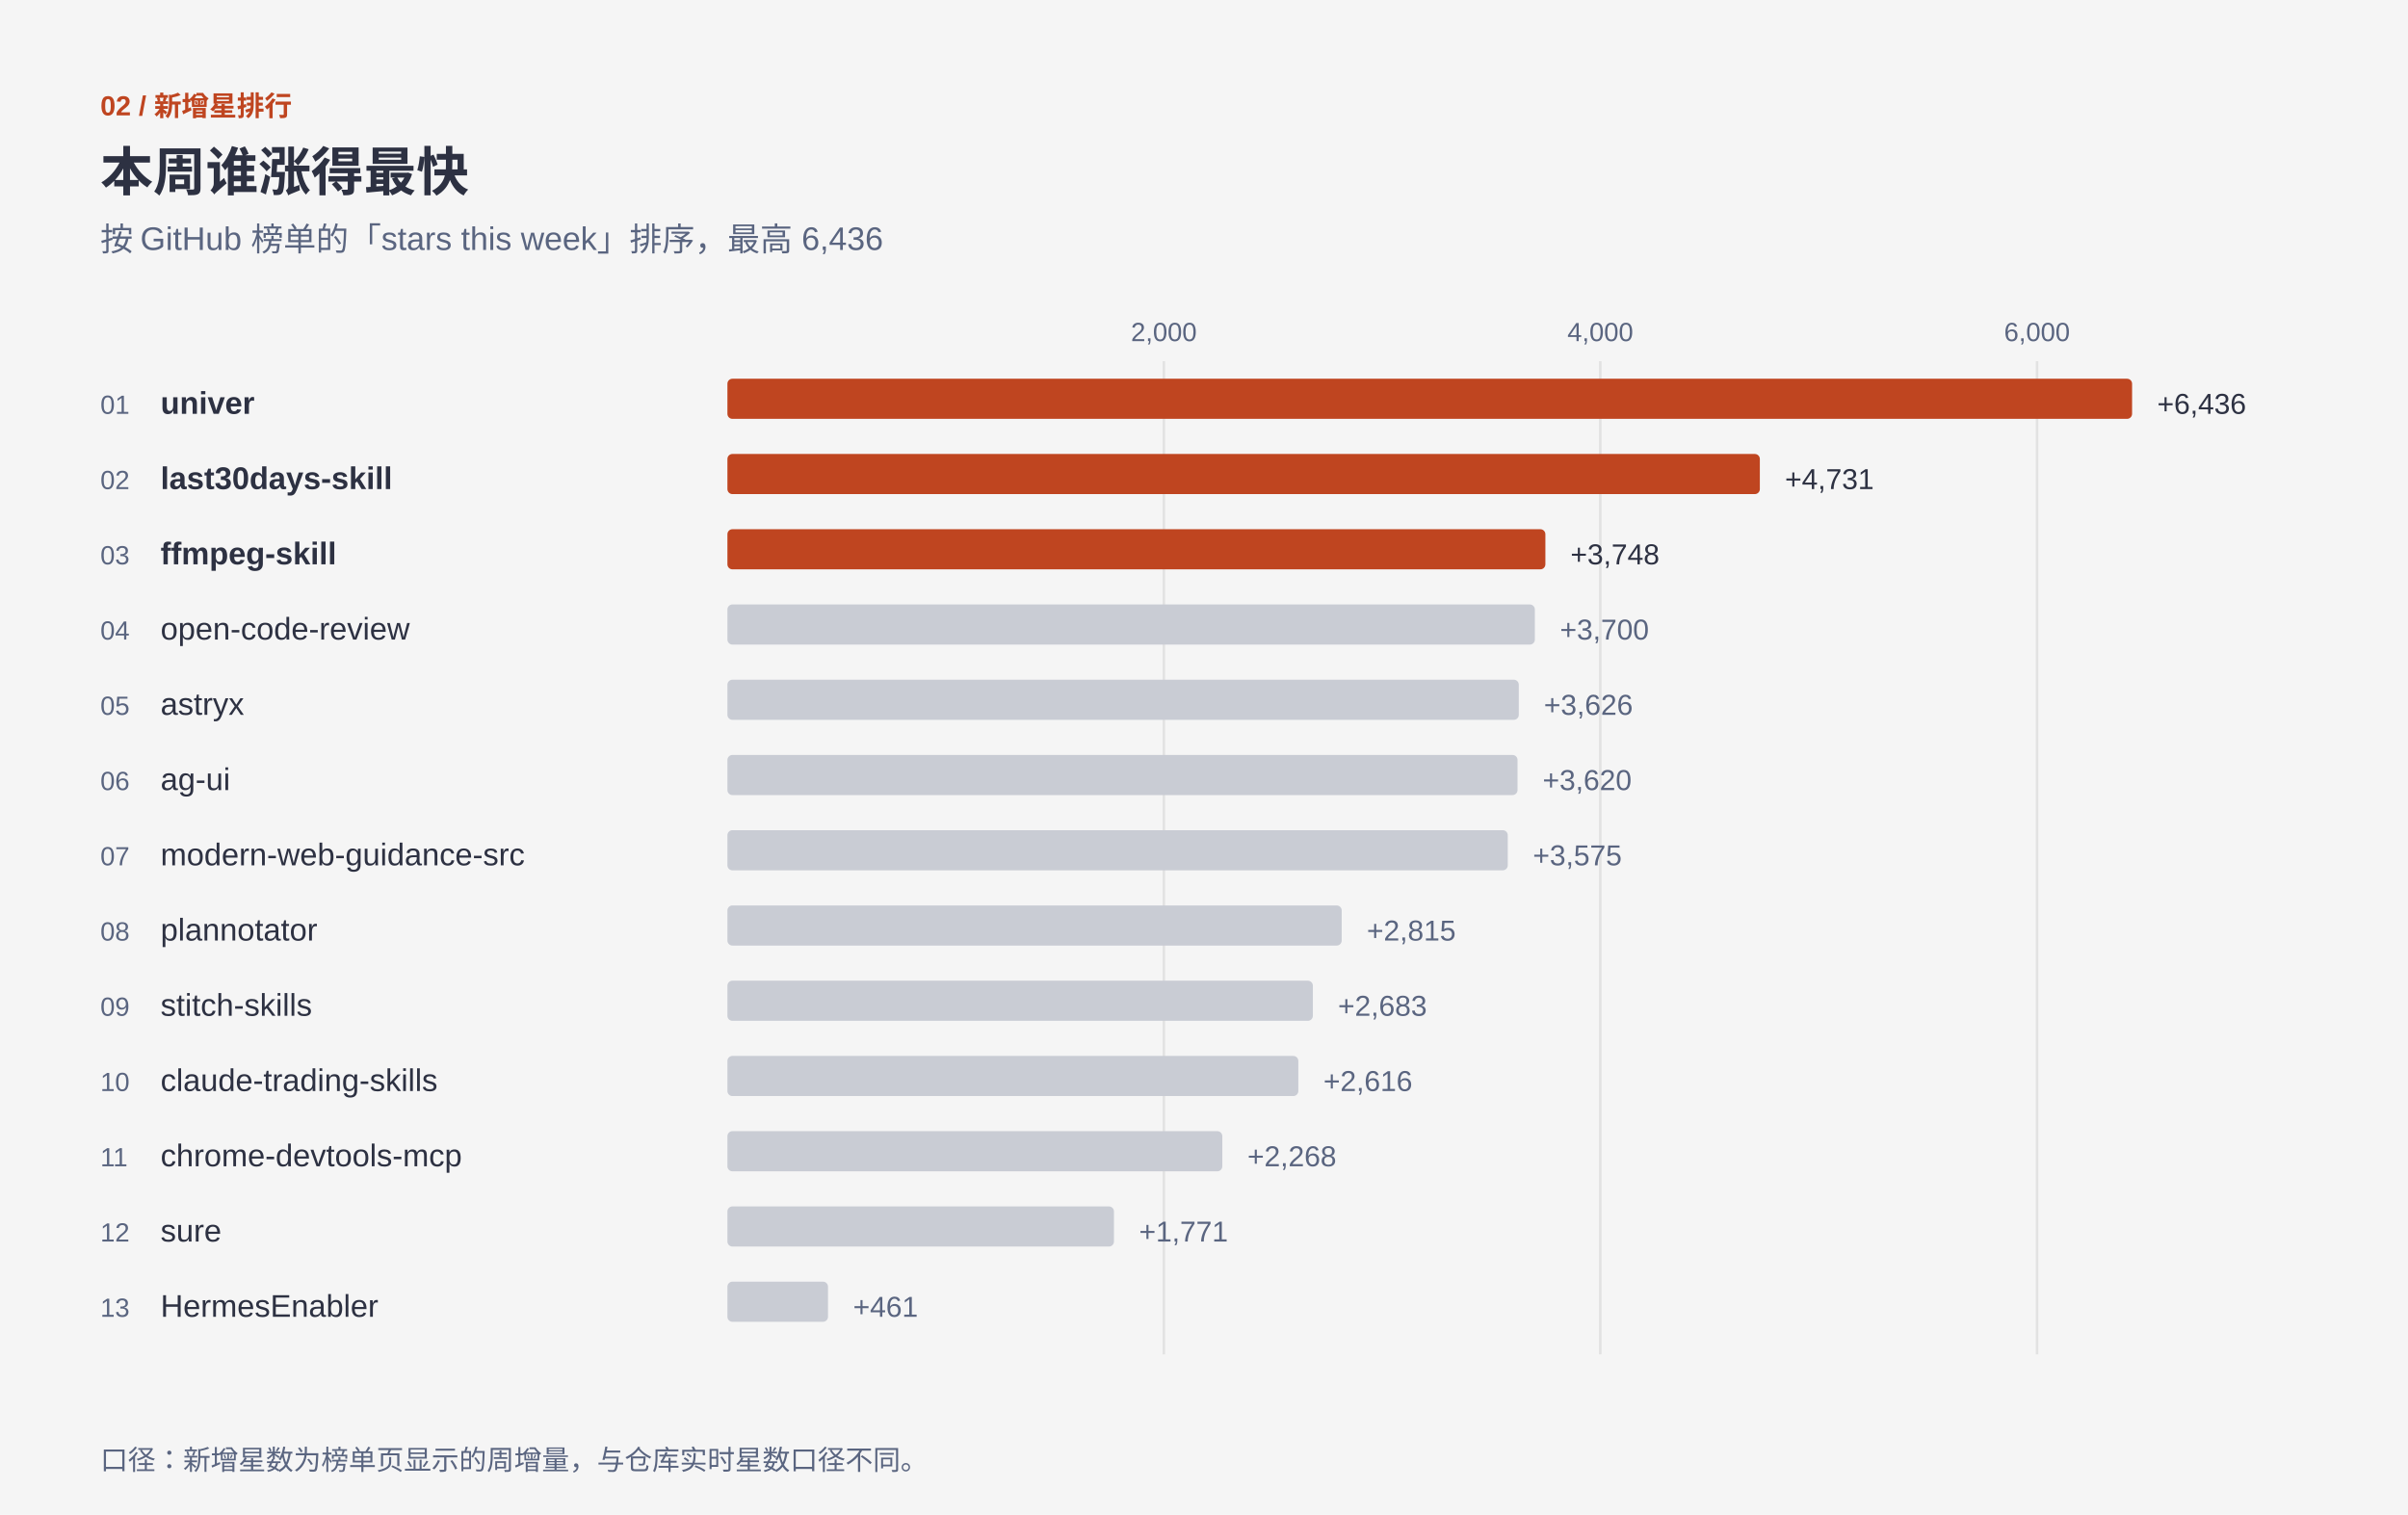
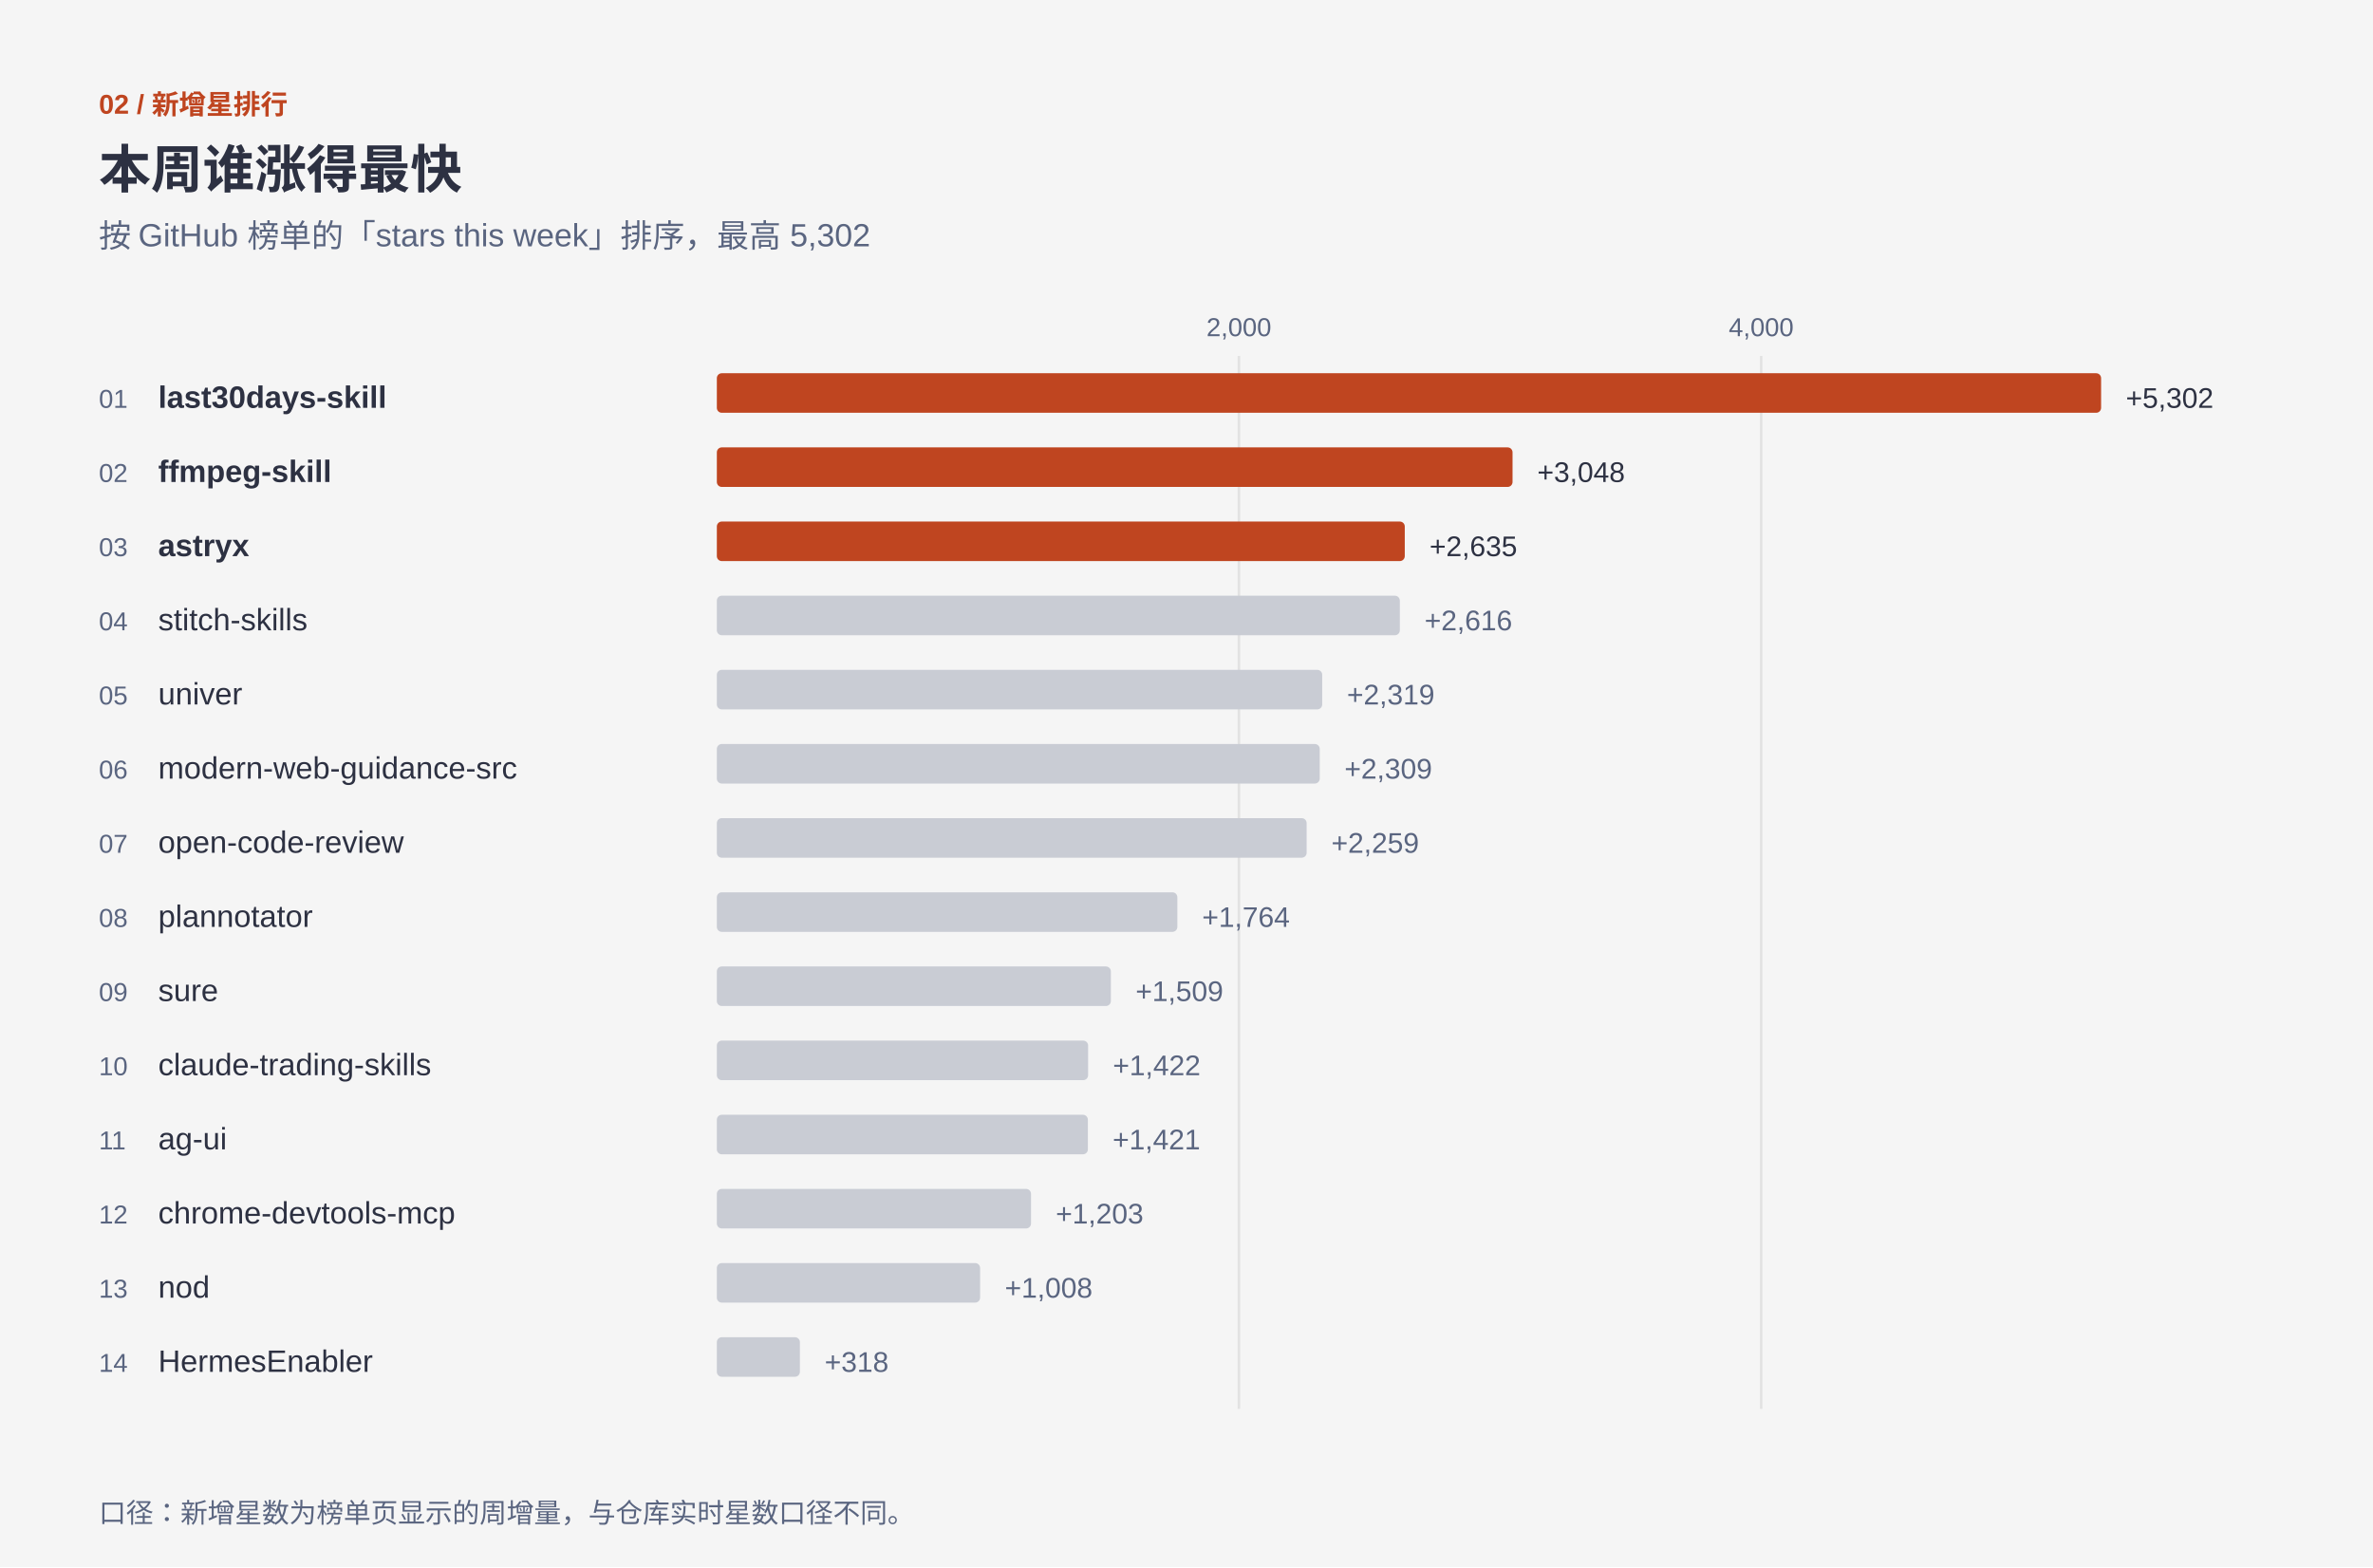
- <svg xmlns="http://www.w3.org/2000/svg" width="960" height="604" viewBox="0 0 960 604" role="img" aria-labelledby="t d" font-family="PingFang SC, Hiragino Sans GB, Helvetica Neue, Arial, sans-serif">
-   <rect width="960" height="604" fill="#f5f5f5" />
+ <svg xmlns="http://www.w3.org/2000/svg" width="960" height="634" viewBox="0 0 960 634" role="img" aria-labelledby="t d" font-family="PingFang SC, Hiragino Sans GB, Helvetica Neue, Arial, sans-serif">
+   <rect width="960" height="634" fill="#f5f5f5" />
  <text x="40.0" y="46.0" font-size="11" fill="#bf4520" text-anchor="start" font-weight="600">02 / 新增星排行</text>
  <text x="40.0" y="76.0" font-size="21" fill="#2d3142" text-anchor="start" font-weight="600">本周谁涨得最快</text>
-   <text x="40.0" y="100.0" font-size="13" fill="#5a6580" text-anchor="start" font-weight="400">按 GitHub 榜单的「stars this week」排序，最高 6,436</text>
-   <line x1="464.0" y1="144.0" x2="464.0" y2="540.0" stroke="#e2e2e2" stroke-width="1" />
-   <text x="464.0" y="136.0" font-size="10.5" fill="#5a6580" text-anchor="middle" font-weight="400">2,000</text>
-   <line x1="638.0" y1="144.0" x2="638.0" y2="540.0" stroke="#e2e2e2" stroke-width="1" />
-   <text x="638.0" y="136.0" font-size="10.5" fill="#5a6580" text-anchor="middle" font-weight="400">4,000</text>
-   <line x1="812.1" y1="144.0" x2="812.1" y2="540.0" stroke="#e2e2e2" stroke-width="1" />
-   <text x="812.1" y="136.0" font-size="10.5" fill="#5a6580" text-anchor="middle" font-weight="400">6,000</text>
+   <text x="40.0" y="100.0" font-size="13" fill="#5a6580" text-anchor="start" font-weight="400">按 GitHub 榜单的「stars this week」排序，最高 5,302</text>
+   <line x1="501.2" y1="144.0" x2="501.2" y2="570.0" stroke="#e2e2e2" stroke-width="1" />
+   <text x="501.2" y="136.0" font-size="10.5" fill="#5a6580" text-anchor="middle" font-weight="400">2,000</text>
+   <line x1="712.5" y1="144.0" x2="712.5" y2="570.0" stroke="#e2e2e2" stroke-width="1" />
+   <text x="712.5" y="136.0" font-size="10.5" fill="#5a6580" text-anchor="middle" font-weight="400">4,000</text>
  <text x="40.0" y="165.0" font-size="10.5" fill="#5a6580" text-anchor="start" font-weight="400">01</text>
-   <text x="64.0" y="165.0" font-size="12.5" fill="#2d3142" text-anchor="start" font-weight="600">univer</text>
+   <text x="64.0" y="165.0" font-size="12.5" fill="#2d3142" text-anchor="start" font-weight="600">last30days-skill</text>
  <rect x="290.0" y="151.0" width="560.0" height="16.0" rx="2" fill="#bf4520" />
-   <text x="860.0" y="165.0" font-size="11.5" fill="#2d3142" text-anchor="start" font-weight="500">+6,436</text>
+   <text x="860.0" y="165.0" font-size="11.5" fill="#2d3142" text-anchor="start" font-weight="500">+5,302</text>
  <text x="40.0" y="195.0" font-size="10.5" fill="#5a6580" text-anchor="start" font-weight="400">02</text>
-   <text x="64.0" y="195.0" font-size="12.5" fill="#2d3142" text-anchor="start" font-weight="600">last30days-skill</text>
-   <rect x="290.0" y="181.0" width="411.6" height="16.0" rx="2" fill="#bf4520" />
-   <text x="711.6" y="195.0" font-size="11.5" fill="#2d3142" text-anchor="start" font-weight="500">+4,731</text>
+   <text x="64.0" y="195.0" font-size="12.5" fill="#2d3142" text-anchor="start" font-weight="600">ffmpeg-skill</text>
+   <rect x="290.0" y="181.0" width="321.9" height="16.0" rx="2" fill="#bf4520" />
+   <text x="621.9" y="195.0" font-size="11.5" fill="#2d3142" text-anchor="start" font-weight="500">+3,048</text>
  <text x="40.0" y="225.0" font-size="10.5" fill="#5a6580" text-anchor="start" font-weight="400">03</text>
-   <text x="64.0" y="225.0" font-size="12.5" fill="#2d3142" text-anchor="start" font-weight="600">ffmpeg-skill</text>
-   <rect x="290.0" y="211.0" width="326.1" height="16.0" rx="2" fill="#bf4520" />
-   <text x="626.1" y="225.0" font-size="11.5" fill="#2d3142" text-anchor="start" font-weight="500">+3,748</text>
+   <text x="64.0" y="225.0" font-size="12.5" fill="#2d3142" text-anchor="start" font-weight="600">astryx</text>
+   <rect x="290.0" y="211.0" width="278.3" height="16.0" rx="2" fill="#bf4520" />
+   <text x="578.3" y="225.0" font-size="11.5" fill="#2d3142" text-anchor="start" font-weight="500">+2,635</text>
  <text x="40.0" y="255.0" font-size="10.5" fill="#5a6580" text-anchor="start" font-weight="400">04</text>
-   <text x="64.0" y="255.0" font-size="12.5" fill="#2d3142" text-anchor="start" font-weight="400">open-code-review</text>
-   <rect x="290.0" y="241.0" width="321.9" height="16.0" rx="2" fill="#c9ccd4" />
-   <text x="621.9" y="255.0" font-size="11.5" fill="#5a6580" text-anchor="start" font-weight="500">+3,700</text>
+   <text x="64.0" y="255.0" font-size="12.5" fill="#2d3142" text-anchor="start" font-weight="400">stitch-skills</text>
+   <rect x="290.0" y="241.0" width="276.3" height="16.0" rx="2" fill="#c9ccd4" />
+   <text x="576.3" y="255.0" font-size="11.5" fill="#5a6580" text-anchor="start" font-weight="500">+2,616</text>
  <text x="40.0" y="285.0" font-size="10.5" fill="#5a6580" text-anchor="start" font-weight="400">05</text>
-   <text x="64.0" y="285.0" font-size="12.5" fill="#2d3142" text-anchor="start" font-weight="400">astryx</text>
-   <rect x="290.0" y="271.0" width="315.5" height="16.0" rx="2" fill="#c9ccd4" />
-   <text x="615.5" y="285.0" font-size="11.5" fill="#5a6580" text-anchor="start" font-weight="500">+3,626</text>
+   <text x="64.0" y="285.0" font-size="12.5" fill="#2d3142" text-anchor="start" font-weight="400">univer</text>
+   <rect x="290.0" y="271.0" width="244.9" height="16.0" rx="2" fill="#c9ccd4" />
+   <text x="544.9" y="285.0" font-size="11.5" fill="#5a6580" text-anchor="start" font-weight="500">+2,319</text>
  <text x="40.0" y="315.0" font-size="10.5" fill="#5a6580" text-anchor="start" font-weight="400">06</text>
-   <text x="64.0" y="315.0" font-size="12.5" fill="#2d3142" text-anchor="start" font-weight="400">ag-ui</text>
-   <rect x="290.0" y="301.0" width="315.0" height="16.0" rx="2" fill="#c9ccd4" />
-   <text x="615.0" y="315.0" font-size="11.5" fill="#5a6580" text-anchor="start" font-weight="500">+3,620</text>
+   <text x="64.0" y="315.0" font-size="12.5" fill="#2d3142" text-anchor="start" font-weight="400">modern-web-guidance-src</text>
+   <rect x="290.0" y="301.0" width="243.9" height="16.0" rx="2" fill="#c9ccd4" />
+   <text x="543.9" y="315.0" font-size="11.5" fill="#5a6580" text-anchor="start" font-weight="500">+2,309</text>
  <text x="40.0" y="345.0" font-size="10.5" fill="#5a6580" text-anchor="start" font-weight="400">07</text>
-   <text x="64.0" y="345.0" font-size="12.5" fill="#2d3142" text-anchor="start" font-weight="400">modern-web-guidance-src</text>
-   <rect x="290.0" y="331.0" width="311.1" height="16.0" rx="2" fill="#c9ccd4" />
-   <text x="611.1" y="345.0" font-size="11.5" fill="#5a6580" text-anchor="start" font-weight="500">+3,575</text>
+   <text x="64.0" y="345.0" font-size="12.5" fill="#2d3142" text-anchor="start" font-weight="400">open-code-review</text>
+   <rect x="290.0" y="331.0" width="238.6" height="16.0" rx="2" fill="#c9ccd4" />
+   <text x="538.6" y="345.0" font-size="11.5" fill="#5a6580" text-anchor="start" font-weight="500">+2,259</text>
  <text x="40.0" y="375.0" font-size="10.5" fill="#5a6580" text-anchor="start" font-weight="400">08</text>
  <text x="64.0" y="375.0" font-size="12.5" fill="#2d3142" text-anchor="start" font-weight="400">plannotator</text>
-   <rect x="290.0" y="361.0" width="244.9" height="16.0" rx="2" fill="#c9ccd4" />
-   <text x="544.9" y="375.0" font-size="11.5" fill="#5a6580" text-anchor="start" font-weight="500">+2,815</text>
+   <rect x="290.0" y="361.0" width="186.3" height="16.0" rx="2" fill="#c9ccd4" />
+   <text x="486.3" y="375.0" font-size="11.5" fill="#5a6580" text-anchor="start" font-weight="500">+1,764</text>
  <text x="40.0" y="405.0" font-size="10.5" fill="#5a6580" text-anchor="start" font-weight="400">09</text>
-   <text x="64.0" y="405.0" font-size="12.5" fill="#2d3142" text-anchor="start" font-weight="400">stitch-skills</text>
-   <rect x="290.0" y="391.0" width="233.4" height="16.0" rx="2" fill="#c9ccd4" />
-   <text x="533.4" y="405.0" font-size="11.5" fill="#5a6580" text-anchor="start" font-weight="500">+2,683</text>
+   <text x="64.0" y="405.0" font-size="12.5" fill="#2d3142" text-anchor="start" font-weight="400">sure</text>
+   <rect x="290.0" y="391.0" width="159.4" height="16.0" rx="2" fill="#c9ccd4" />
+   <text x="459.4" y="405.0" font-size="11.5" fill="#5a6580" text-anchor="start" font-weight="500">+1,509</text>
  <text x="40.0" y="435.0" font-size="10.5" fill="#5a6580" text-anchor="start" font-weight="400">10</text>
  <text x="64.0" y="435.0" font-size="12.5" fill="#2d3142" text-anchor="start" font-weight="400">claude-trading-skills</text>
-   <rect x="290.0" y="421.0" width="227.6" height="16.0" rx="2" fill="#c9ccd4" />
-   <text x="527.6" y="435.0" font-size="11.5" fill="#5a6580" text-anchor="start" font-weight="500">+2,616</text>
+   <rect x="290.0" y="421.0" width="150.2" height="16.0" rx="2" fill="#c9ccd4" />
+   <text x="450.2" y="435.0" font-size="11.5" fill="#5a6580" text-anchor="start" font-weight="500">+1,422</text>
  <text x="40.0" y="465.0" font-size="10.5" fill="#5a6580" text-anchor="start" font-weight="400">11</text>
-   <text x="64.0" y="465.0" font-size="12.5" fill="#2d3142" text-anchor="start" font-weight="400">chrome-devtools-mcp</text>
-   <rect x="290.0" y="451.0" width="197.3" height="16.0" rx="2" fill="#c9ccd4" />
-   <text x="497.3" y="465.0" font-size="11.5" fill="#5a6580" text-anchor="start" font-weight="500">+2,268</text>
+   <text x="64.0" y="465.0" font-size="12.5" fill="#2d3142" text-anchor="start" font-weight="400">ag-ui</text>
+   <rect x="290.0" y="451.0" width="150.1" height="16.0" rx="2" fill="#c9ccd4" />
+   <text x="450.1" y="465.0" font-size="11.5" fill="#5a6580" text-anchor="start" font-weight="500">+1,421</text>
  <text x="40.0" y="495.0" font-size="10.5" fill="#5a6580" text-anchor="start" font-weight="400">12</text>
-   <text x="64.0" y="495.0" font-size="12.5" fill="#2d3142" text-anchor="start" font-weight="400">sure</text>
-   <rect x="290.0" y="481.0" width="154.1" height="16.0" rx="2" fill="#c9ccd4" />
-   <text x="454.1" y="495.0" font-size="11.5" fill="#5a6580" text-anchor="start" font-weight="500">+1,771</text>
+   <text x="64.0" y="495.0" font-size="12.5" fill="#2d3142" text-anchor="start" font-weight="400">chrome-devtools-mcp</text>
+   <rect x="290.0" y="481.0" width="127.1" height="16.0" rx="2" fill="#c9ccd4" />
+   <text x="427.1" y="495.0" font-size="11.5" fill="#5a6580" text-anchor="start" font-weight="500">+1,203</text>
  <text x="40.0" y="525.0" font-size="10.5" fill="#5a6580" text-anchor="start" font-weight="400">13</text>
-   <text x="64.0" y="525.0" font-size="12.5" fill="#2d3142" text-anchor="start" font-weight="400">HermesEnabler</text>
-   <rect x="290.0" y="511.0" width="40.1" height="16.0" rx="2" fill="#c9ccd4" />
-   <text x="340.1" y="525.0" font-size="11.5" fill="#5a6580" text-anchor="start" font-weight="500">+461</text>
-   <text x="40.0" y="586.0" font-size="11" fill="#5a6580" text-anchor="start" font-weight="400">口径：新增星数为榜单页显示的周增量，与仓库实时星数口径不同。</text>
+   <text x="64.0" y="525.0" font-size="12.5" fill="#2d3142" text-anchor="start" font-weight="400">nod</text>
+   <rect x="290.0" y="511.0" width="106.5" height="16.0" rx="2" fill="#c9ccd4" />
+   <text x="406.5" y="525.0" font-size="11.5" fill="#5a6580" text-anchor="start" font-weight="500">+1,008</text>
+   <text x="40.0" y="555.0" font-size="10.5" fill="#5a6580" text-anchor="start" font-weight="400">14</text>
+   <text x="64.0" y="555.0" font-size="12.5" fill="#2d3142" text-anchor="start" font-weight="400">HermesEnabler</text>
+   <rect x="290.0" y="541.0" width="33.6" height="16.0" rx="2" fill="#c9ccd4" />
+   <text x="333.6" y="555.0" font-size="11.5" fill="#5a6580" text-anchor="start" font-weight="500">+318</text>
+   <text x="40.0" y="616.0" font-size="11" fill="#5a6580" text-anchor="start" font-weight="400">口径：新增星数为榜单页显示的周增量，与仓库实时星数口径不同。</text>
</svg>
